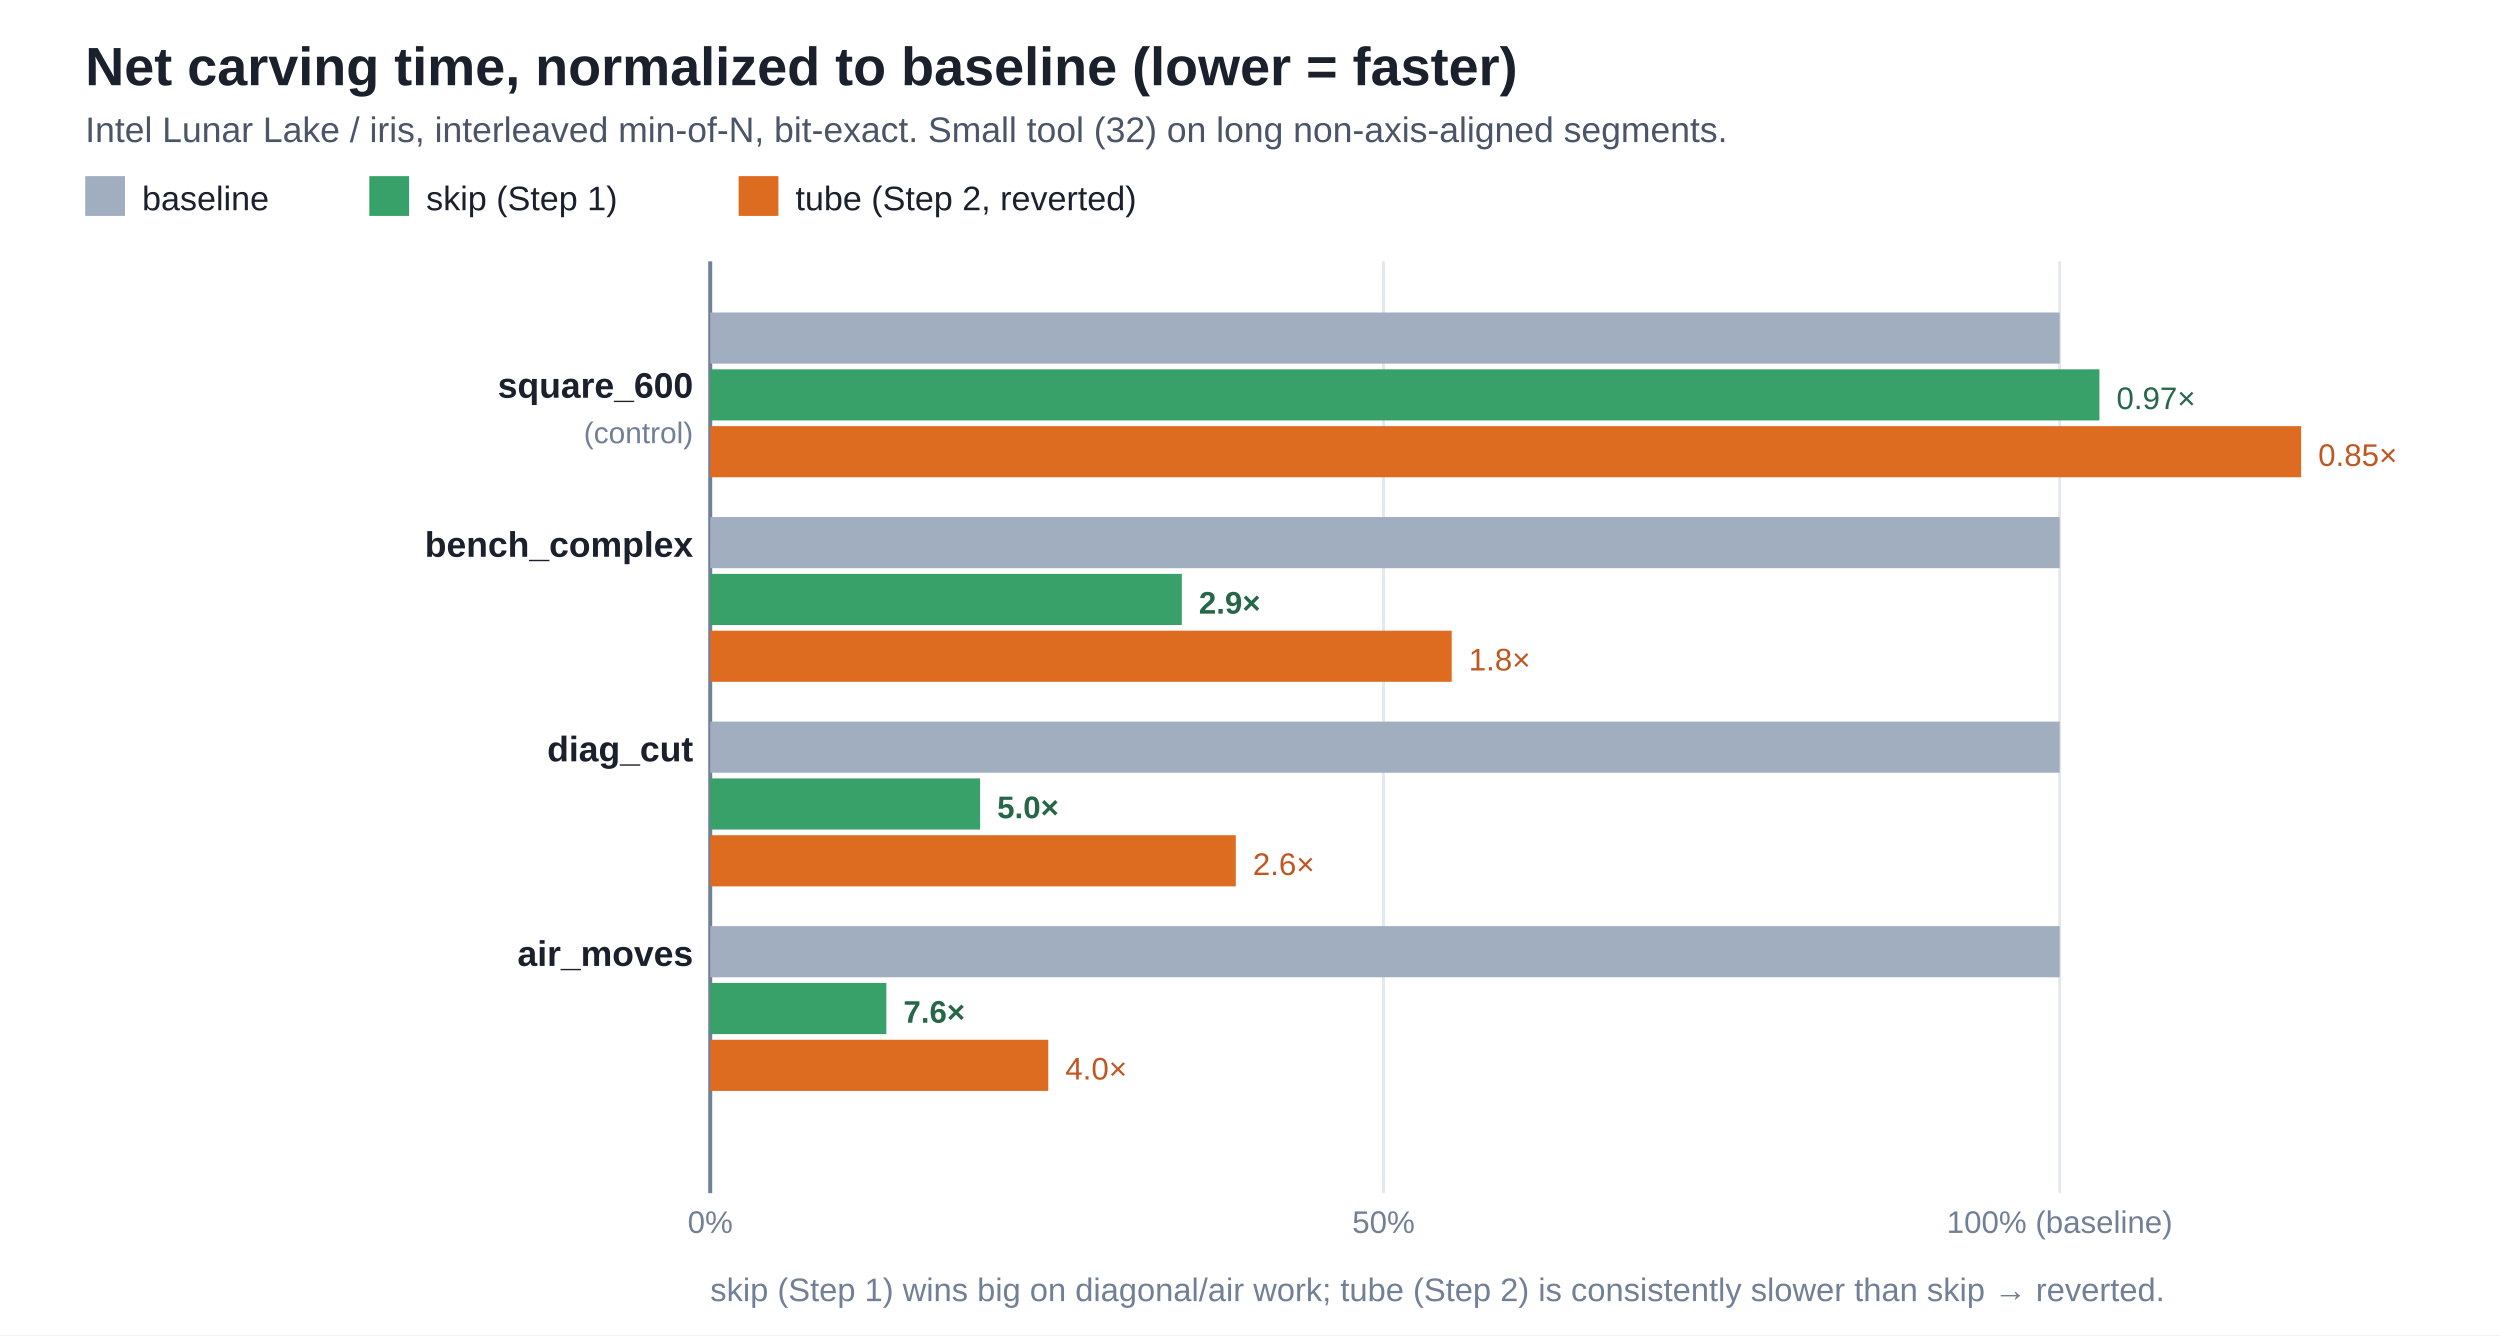
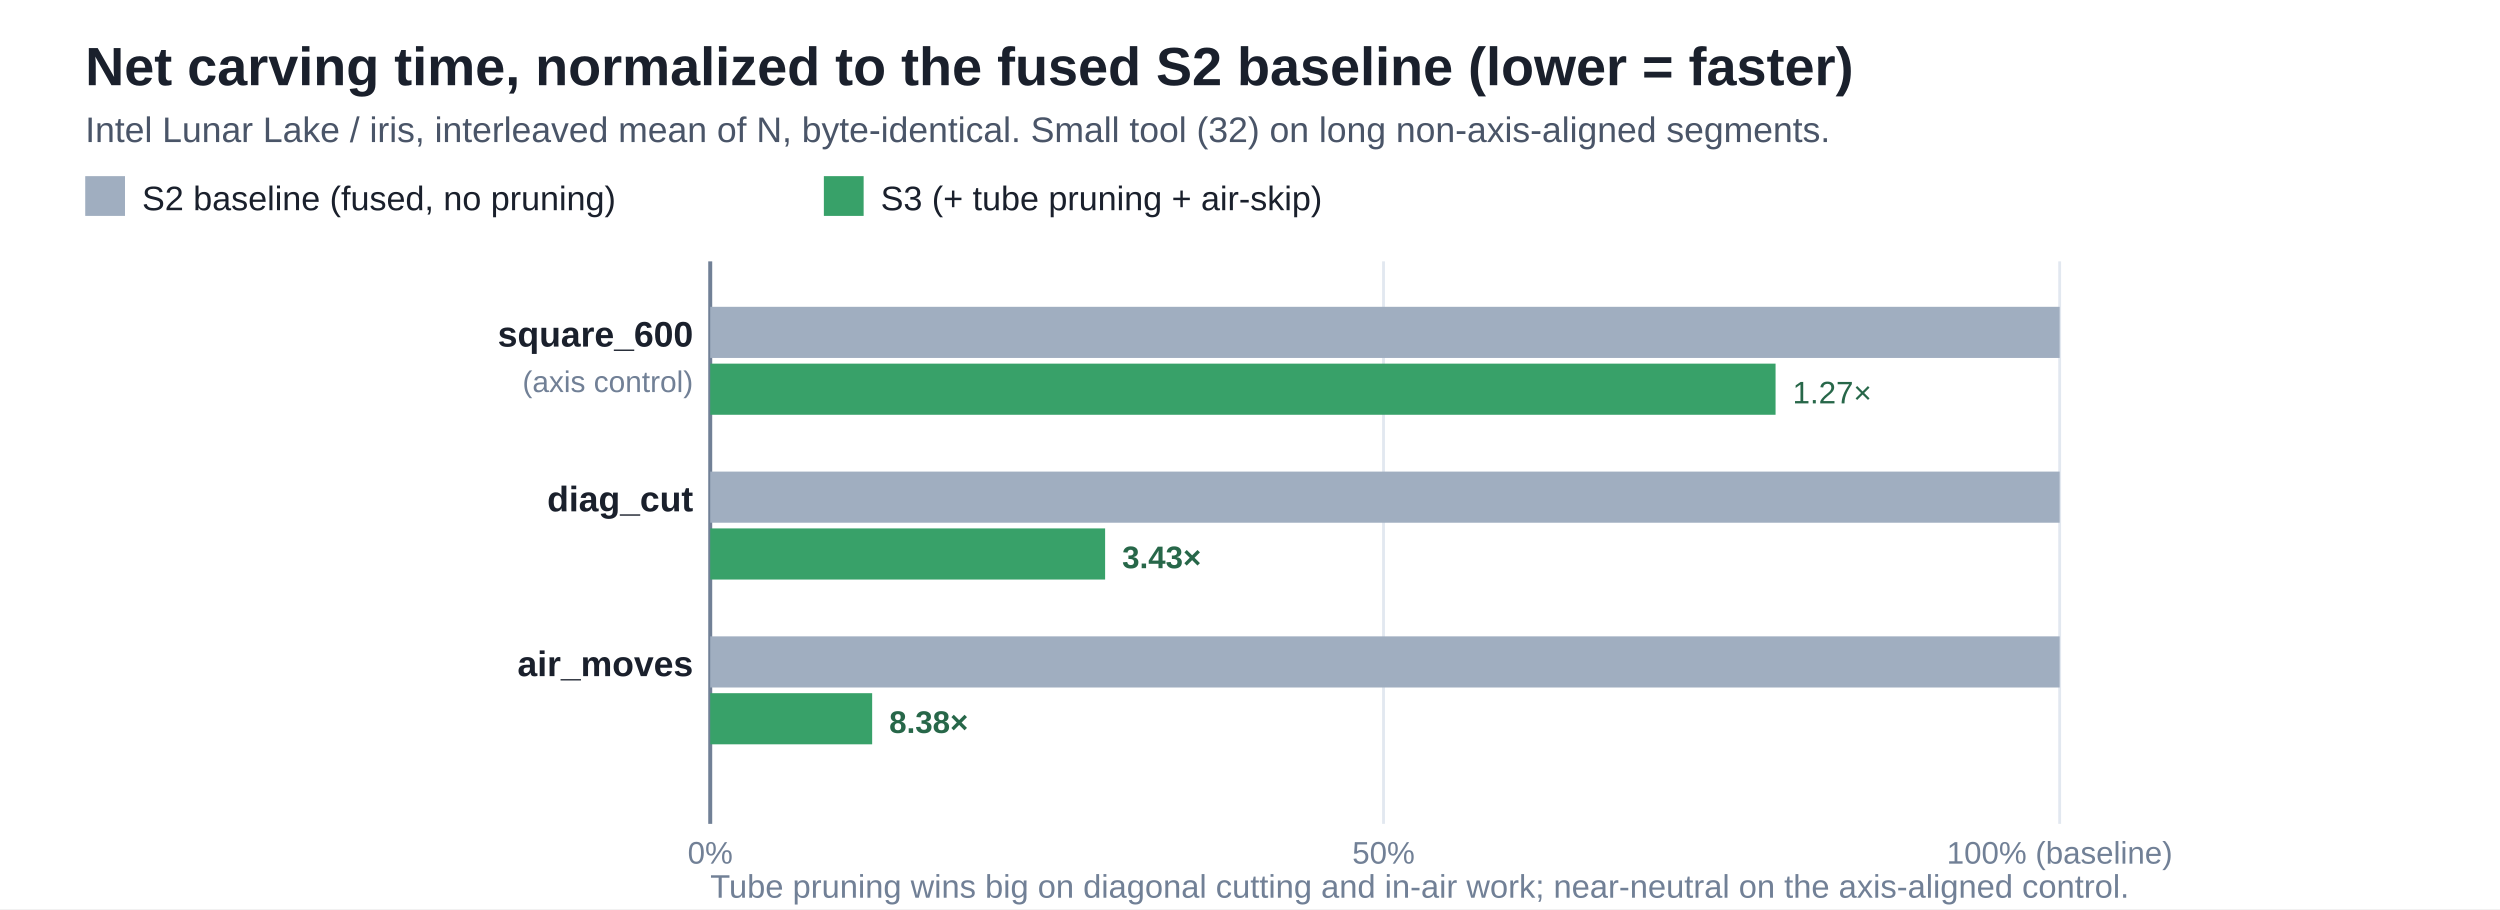
- <svg xmlns="http://www.w3.org/2000/svg" viewBox="0 0 880 470" font-family="Arial, Helvetica, sans-serif">
-   <rect x="0" y="0" width="880" height="470" fill="#ffffff" />
-   <text x="30" y="30" font-size="19" font-weight="bold" fill="#1a202c">Net carving time, normalized to baseline (lower = faster)</text>
-   <text x="30" y="50" font-size="12.5" fill="#4a5568">Intel Lunar Lake / iris, interleaved min-of-N, bit-exact. Small tool (32) on long non-axis-aligned segments.</text>
+ <svg xmlns="http://www.w3.org/2000/svg" viewBox="0 0 880 320" font-family="Arial, Helvetica, sans-serif">
+   <rect x="0" y="0" width="880" height="320" fill="#ffffff" />
+   <text x="30" y="30" font-size="19" font-weight="bold" fill="#1a202c">Net carving time, normalized to the fused S2 baseline (lower = faster)</text>
+   <text x="30" y="50" font-size="12.5" fill="#4a5568">Intel Lunar Lake / iris, interleaved mean of N, byte-identical. Small tool (32) on long non-axis-aligned segments.</text>
  <rect x="30" y="62" width="14" height="14" fill="#a0aec0" />
-   <text x="50" y="74" font-size="12" fill="#1a202c">baseline</text>
-   <rect x="130" y="62" width="14" height="14" fill="#38a169" />
-   <text x="150" y="74" font-size="12" fill="#1a202c">skip (Step 1)</text>
-   <rect x="260" y="62" width="14" height="14" fill="#dd6b20" />
-   <text x="280" y="74" font-size="12" fill="#1a202c">tube (Step 2, reverted)</text>
-   <line x1="250" y1="92" x2="250" y2="420" stroke="#718096" stroke-width="1.4" />
-   <line x1="487" y1="92" x2="487" y2="420" stroke="#e2e8f0" stroke-width="1" />
-   <line x1="725" y1="92" x2="725" y2="420" stroke="#e2e8f0" stroke-width="1" />
-   <text x="250" y="434" font-size="11" fill="#718096" text-anchor="middle">0%</text>
-   <text x="487" y="434" font-size="11" fill="#718096" text-anchor="middle">50%</text>
-   <text x="725" y="434" font-size="11" fill="#718096" text-anchor="middle">100% (baseline)</text>
-   <text x="244" y="140" font-size="12.5" font-weight="bold" fill="#1a202c" text-anchor="end">square_600</text>
-   <text x="244" y="156" font-size="10.5" fill="#718096" text-anchor="end">(control)</text>
-   <rect x="250" y="110" width="475" height="18" fill="#a0aec0" />
-   <rect x="250" y="130" width="489" height="18" fill="#38a169" />
-   <text x="745" y="144" font-size="11" fill="#276749">0.97×</text>
-   <rect x="250" y="150" width="560" height="18" fill="#dd6b20" />
-   <text x="816" y="164" font-size="11" fill="#c05621">0.85×</text>
-   <text x="244" y="196" font-size="12.5" font-weight="bold" fill="#1a202c" text-anchor="end">bench_complex</text>
-   <rect x="250" y="182" width="475" height="18" fill="#a0aec0" />
-   <rect x="250" y="202" width="166" height="18" fill="#38a169" />
-   <text x="422" y="216" font-size="11" font-weight="bold" fill="#276749">2.9×</text>
-   <rect x="250" y="222" width="261" height="18" fill="#dd6b20" />
-   <text x="517" y="236" font-size="11" fill="#c05621">1.8×</text>
-   <text x="244" y="268" font-size="12.5" font-weight="bold" fill="#1a202c" text-anchor="end">diag_cut</text>
-   <rect x="250" y="254" width="475" height="18" fill="#a0aec0" />
-   <rect x="250" y="274" width="95" height="18" fill="#38a169" />
-   <text x="351" y="288" font-size="11" font-weight="bold" fill="#276749">5.0×</text>
-   <rect x="250" y="294" width="185" height="18" fill="#dd6b20" />
-   <text x="441" y="308" font-size="11" fill="#c05621">2.6×</text>
-   <text x="244" y="340" font-size="12.5" font-weight="bold" fill="#1a202c" text-anchor="end">air_moves</text>
-   <rect x="250" y="326" width="475" height="18" fill="#a0aec0" />
-   <rect x="250" y="346" width="62" height="18" fill="#38a169" />
-   <text x="318" y="360" font-size="11" font-weight="bold" fill="#276749">7.6×</text>
-   <rect x="250" y="366" width="119" height="18" fill="#dd6b20" />
-   <text x="375" y="380" font-size="11" fill="#c05621">4.0×</text>
-   <text x="250" y="458" font-size="11.5" fill="#718096">skip (Step 1) wins big on diagonal/air work; tube (Step 2) is consistently slower than skip → reverted.</text>
+   <text x="50" y="74" font-size="12" fill="#1a202c">S2 baseline (fused, no pruning)</text>
+   <rect x="290" y="62" width="14" height="14" fill="#38a169" />
+   <text x="310" y="74" font-size="12" fill="#1a202c">S3 (+ tube pruning + air-skip)</text>
+   <line x1="250" y1="92" x2="250" y2="290" stroke="#718096" stroke-width="1.4" />
+   <line x1="487" y1="92" x2="487" y2="290" stroke="#e2e8f0" stroke-width="1" />
+   <line x1="725" y1="92" x2="725" y2="290" stroke="#e2e8f0" stroke-width="1" />
+   <text x="250" y="304" font-size="11" fill="#718096" text-anchor="middle">0%</text>
+   <text x="487" y="304" font-size="11" fill="#718096" text-anchor="middle">50%</text>
+   <text x="725" y="304" font-size="11" fill="#718096" text-anchor="middle">100% (baseline)</text>
+   <text x="244" y="122" font-size="12.5" font-weight="bold" fill="#1a202c" text-anchor="end">square_600</text>
+   <text x="244" y="138" font-size="10.5" fill="#718096" text-anchor="end">(axis control)</text>
+   <rect x="250" y="108" width="475" height="18" fill="#a0aec0" />
+   <rect x="250" y="128" width="375" height="18" fill="#38a169" />
+   <text x="631" y="142" font-size="11" fill="#276749">1.27×</text>
+   <text x="244" y="180" font-size="12.5" font-weight="bold" fill="#1a202c" text-anchor="end">diag_cut</text>
+   <rect x="250" y="166" width="475" height="18" fill="#a0aec0" />
+   <rect x="250" y="186" width="139" height="18" fill="#38a169" />
+   <text x="395" y="200" font-size="11" font-weight="bold" fill="#276749">3.43×</text>
+   <text x="244" y="238" font-size="12.5" font-weight="bold" fill="#1a202c" text-anchor="end">air_moves</text>
+   <rect x="250" y="224" width="475" height="18" fill="#a0aec0" />
+   <rect x="250" y="244" width="57" height="18" fill="#38a169" />
+   <text x="313" y="258" font-size="11" font-weight="bold" fill="#276749">8.38×</text>
+   <text x="250" y="316" font-size="11.5" fill="#718096">Tube pruning wins big on diagonal cutting and in-air work; near-neutral on the axis-aligned control.</text>
</svg>
